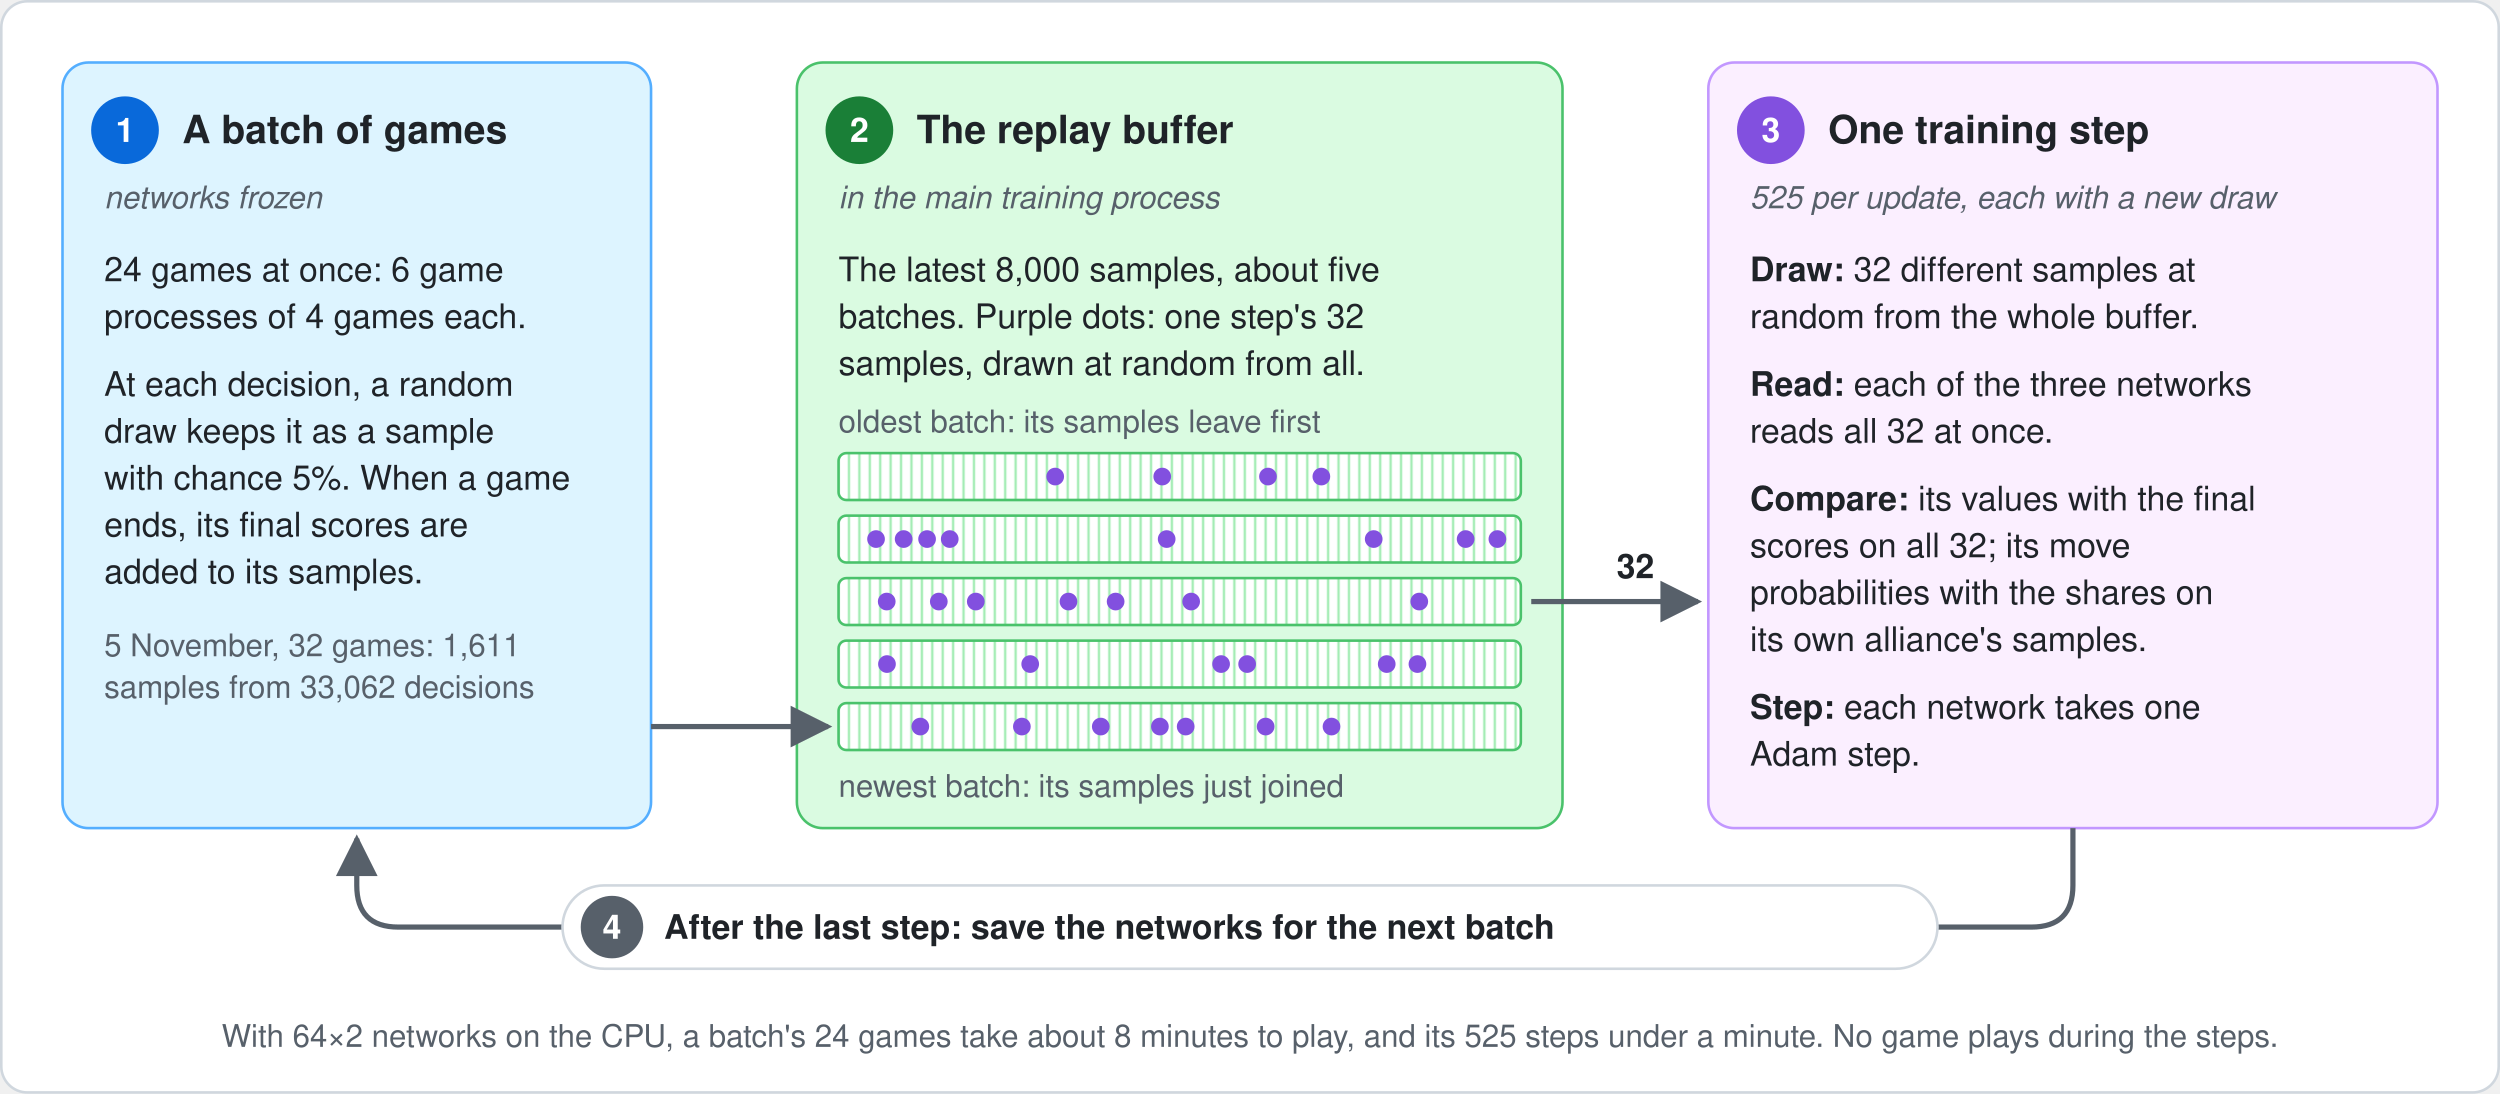
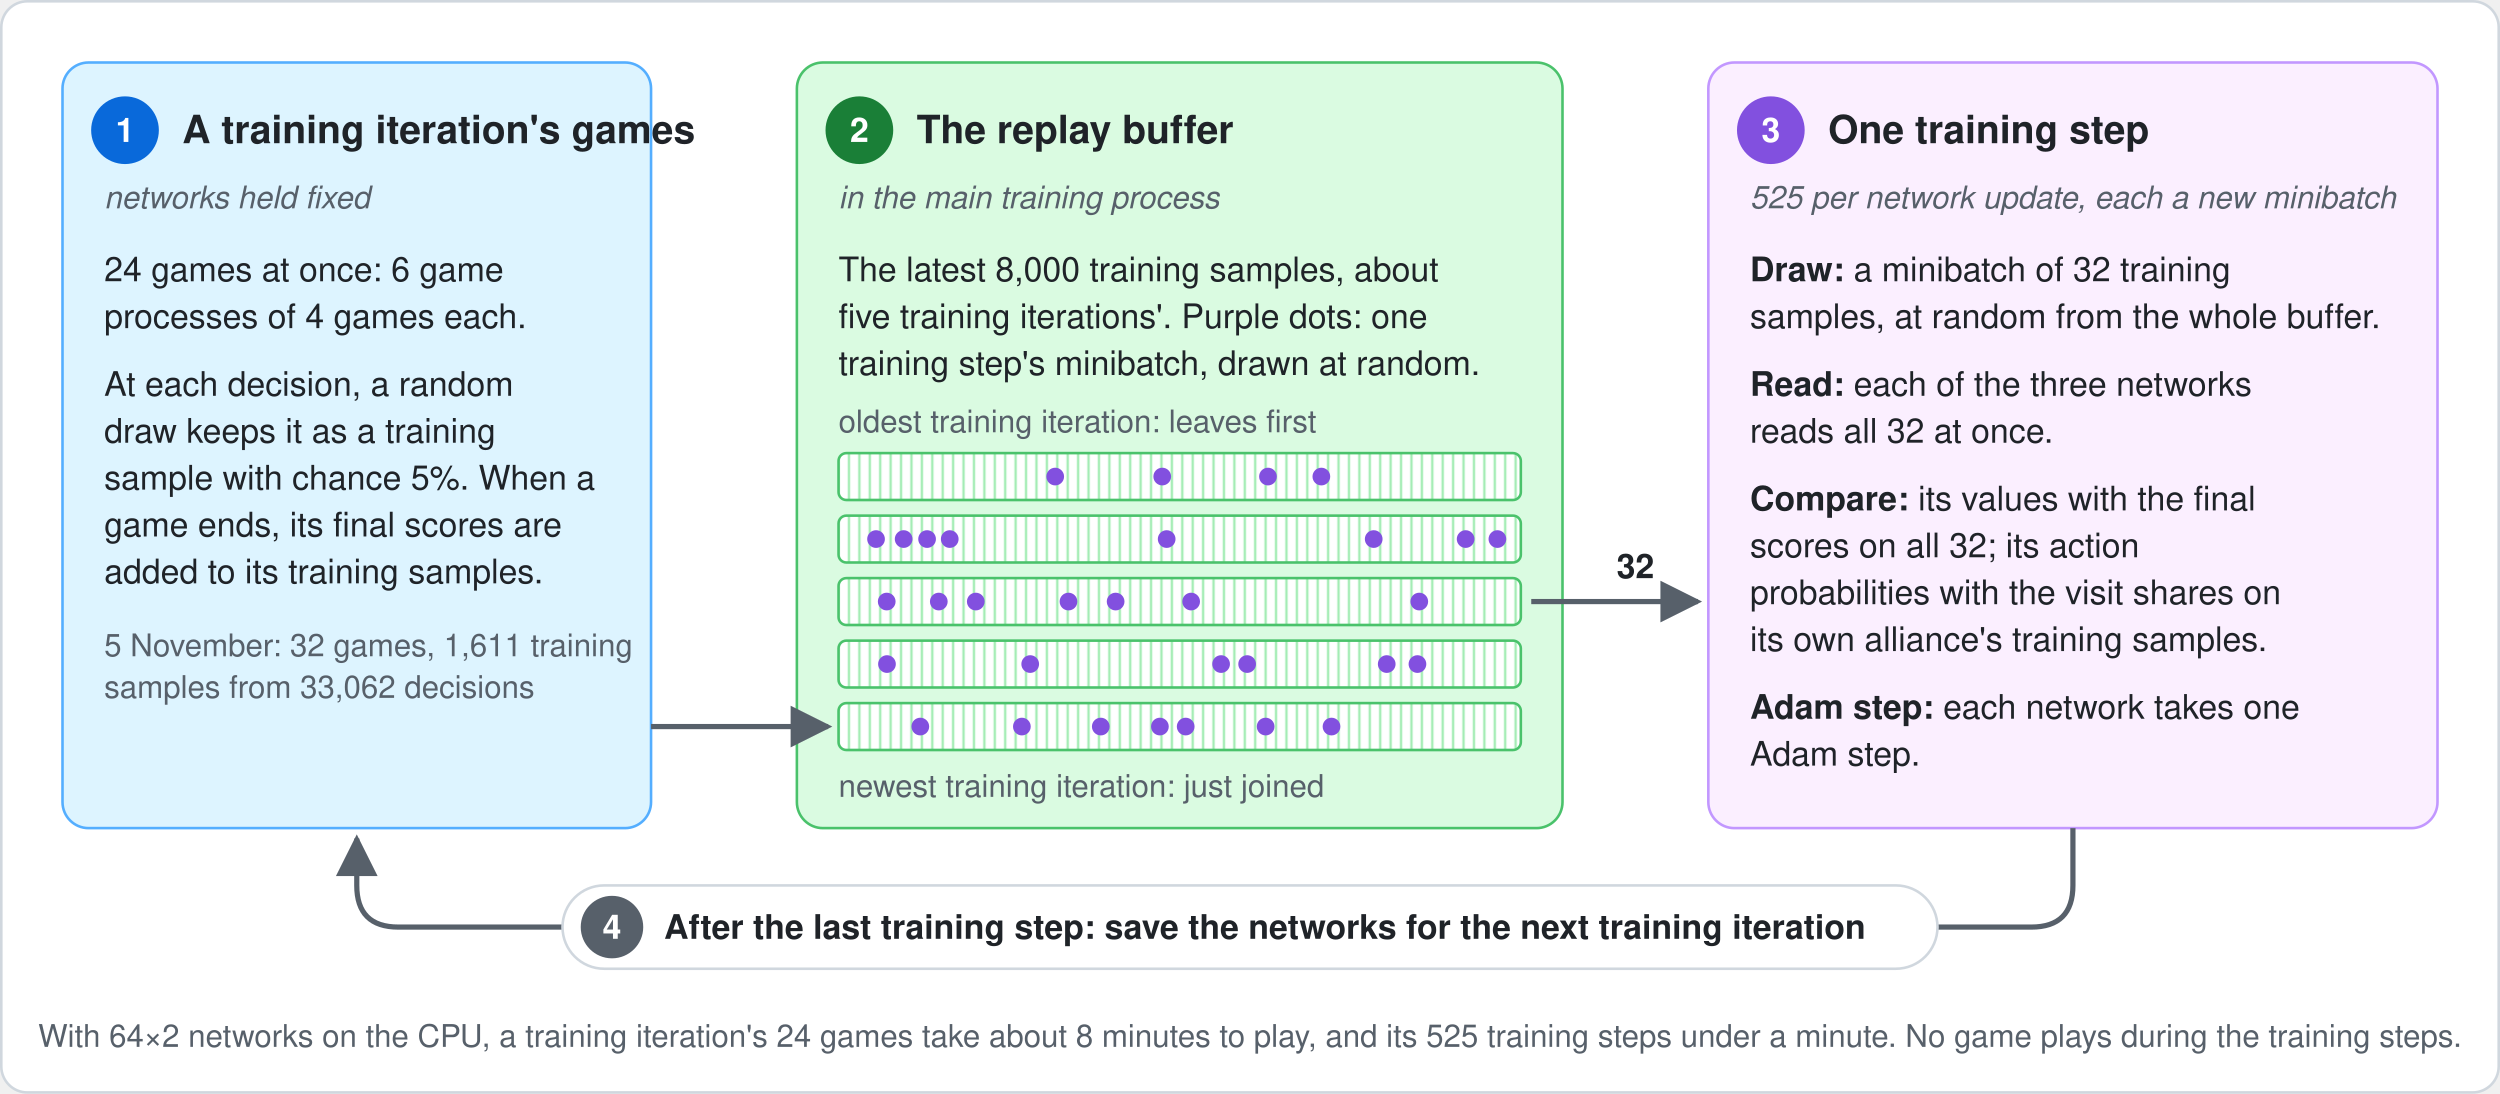
<svg xmlns="http://www.w3.org/2000/svg" width="960" height="420" viewBox="0 0 960 420" role="img" aria-labelledby="title desc">
  <defs>
    <marker id="arrow" viewBox="0 0 10 10" refX="9" refY="5" markerWidth="8" markerHeight="8" orient="auto-start-reverse">
      <path d="M 0 0 L 10 5 L 0 10 z" fill="#57606a" />
    </marker>
    <pattern id="samples" width="4" height="18" patternUnits="userSpaceOnUse">
      <rect width="4" height="18" fill="#ffffff" />
      <rect x="1.5" width="1" height="18" fill="#aceebb" />
    </pattern>
    <style>
      text { font-family: -apple-system, BlinkMacSystemFont, "Segoe UI", Helvetica, Arial, sans-serif; fill: #1f2328; }
      .title { font-size: 15px; font-weight: 600; }
      .sub { font-size: 12px; fill: #57606a; font-style: italic; }
      .body { font-size: 13px; }
      .bold { font-weight: 600; }
      .label { font-size: 12px; fill: #57606a; }
      .step { font-size: 13px; font-weight: 700; fill: #ffffff; }
    </style>
  </defs>
  <rect x="0.5" y="0.5" width="959" height="419" rx="10" fill="#ffffff" stroke="#d0d7de" />
  <rect x="24" y="24" width="226" height="294" rx="10" fill="#ddf4ff" stroke="#54aeff" />
  <circle cx="48" cy="50" r="13" fill="#0969da" />
  <text class="step" x="48" y="54.5" text-anchor="middle">1</text>
-   <text class="title" x="70" y="55">A batch of games</text>
-   <text class="sub" x="40" y="80">networks frozen</text>
+   <text class="title" x="70" y="55">A training iteration's games</text>
+   <text class="sub" x="40" y="80">networks held fixed</text>
  <text class="body" x="40" y="108">24 games at once: 6 game</text>
  <text class="body" x="40" y="126">processes of 4 games each.</text>
  <text class="body" x="40" y="152">At each decision, a random</text>
-   <text class="body" x="40" y="170">draw keeps it as a sample</text>
-   <text class="body" x="40" y="188">with chance 5%. When a game</text>
-   <text class="body" x="40" y="206">ends, its final scores are</text>
-   <text class="body" x="40" y="224">added to its samples.</text>
-   <text class="label" x="40" y="252">5 November, 32 games: 1,611</text>
+   <text class="body" x="40" y="170">draw keeps it as a training</text>
+   <text class="body" x="40" y="188">sample with chance 5%. When a</text>
+   <text class="body" x="40" y="206">game ends, its final scores are</text>
+   <text class="body" x="40" y="224">added to its training samples.</text>
+   <text class="label" x="40" y="252">5 November: 32 games, 1,611 training</text>
  <text class="label" x="40" y="268">samples from 33,062 decisions</text>
  <rect x="306" y="24" width="294" height="294" rx="10" fill="#dafbe1" stroke="#4ac26b" />
  <circle cx="330" cy="50" r="13" fill="#1a7f37" />
  <text class="step" x="330" y="54.5" text-anchor="middle">2</text>
  <text class="title" x="352" y="55">The replay buffer</text>
  <text class="sub" x="322" y="80">in the main training process</text>
-   <text class="body" x="322" y="108">The latest 8,000 samples, about five</text>
-   <text class="body" x="322" y="126">batches. Purple dots: one step's 32</text>
-   <text class="body" x="322" y="144">samples, drawn at random from all.</text>
-   <text class="label" x="322" y="166">oldest batch: its samples leave first</text>
+   <text class="body" x="322" y="108">The latest 8,000 training samples, about</text>
+   <text class="body" x="322" y="126">five training iterations'. Purple dots: one</text>
+   <text class="body" x="322" y="144">training step's minibatch, drawn at random.</text>
+   <text class="label" x="322" y="166">oldest training iteration: leaves first</text>
  <rect x="322" y="174" width="262" height="18" rx="3" fill="url(#samples)" stroke="#4ac26b" />
  <rect x="322" y="198" width="262" height="18" rx="3" fill="url(#samples)" stroke="#4ac26b" />
  <rect x="322" y="222" width="262" height="18" rx="3" fill="url(#samples)" stroke="#4ac26b" />
  <rect x="322" y="246" width="262" height="18" rx="3" fill="url(#samples)" stroke="#4ac26b" />
  <rect x="322" y="270" width="262" height="18" rx="3" fill="url(#samples)" stroke="#4ac26b" />
  <circle cx="527.5" cy="207.0" r="3.4" fill="#8250df" />
  <circle cx="575.0" cy="207.0" r="3.4" fill="#8250df" />
  <circle cx="353.4" cy="279.0" r="3.4" fill="#8250df" />
  <circle cx="486.0" cy="279.0" r="3.4" fill="#8250df" />
  <circle cx="544.3" cy="255.0" r="3.4" fill="#8250df" />
  <circle cx="562.8" cy="207.0" r="3.4" fill="#8250df" />
  <circle cx="478.9" cy="255.0" r="3.4" fill="#8250df" />
  <circle cx="374.7" cy="231.0" r="3.4" fill="#8250df" />
  <circle cx="405.2" cy="183.0" r="3.4" fill="#8250df" />
  <circle cx="545.0" cy="231.0" r="3.4" fill="#8250df" />
  <circle cx="532.5" cy="255.0" r="3.4" fill="#8250df" />
  <circle cx="468.9" cy="255.0" r="3.4" fill="#8250df" />
  <circle cx="448.0" cy="207.0" r="3.4" fill="#8250df" />
  <circle cx="422.7" cy="279.0" r="3.4" fill="#8250df" />
  <circle cx="395.6" cy="255.0" r="3.4" fill="#8250df" />
  <circle cx="340.6" cy="255.0" r="3.4" fill="#8250df" />
  <circle cx="511.3" cy="279.0" r="3.4" fill="#8250df" />
  <circle cx="445.4" cy="279.0" r="3.4" fill="#8250df" />
  <circle cx="446.3" cy="183.0" r="3.4" fill="#8250df" />
  <circle cx="356.0" cy="207.0" r="3.4" fill="#8250df" />
  <circle cx="336.4" cy="207.0" r="3.4" fill="#8250df" />
  <circle cx="455.3" cy="279.0" r="3.4" fill="#8250df" />
  <circle cx="507.4" cy="183.0" r="3.4" fill="#8250df" />
  <circle cx="457.4" cy="231.0" r="3.4" fill="#8250df" />
  <circle cx="410.3" cy="231.0" r="3.4" fill="#8250df" />
  <circle cx="428.4" cy="231.0" r="3.4" fill="#8250df" />
  <circle cx="486.9" cy="183.0" r="3.4" fill="#8250df" />
  <circle cx="347.0" cy="207.0" r="3.4" fill="#8250df" />
  <circle cx="364.7" cy="207.0" r="3.4" fill="#8250df" />
  <circle cx="392.4" cy="279.0" r="3.4" fill="#8250df" />
  <circle cx="360.5" cy="231.0" r="3.4" fill="#8250df" />
  <circle cx="340.5" cy="231.0" r="3.4" fill="#8250df" />
-   <text class="label" x="322" y="306">newest batch: its samples just joined</text>
+   <text class="label" x="322" y="306">newest training iteration: just joined</text>
  <rect x="656" y="24" width="280" height="294" rx="10" fill="#fbefff" stroke="#c297ff" />
  <circle cx="680" cy="50" r="13" fill="#8250df" />
  <text class="step" x="680" y="54.5" text-anchor="middle">3</text>
  <text class="title" x="702" y="55">One training step</text>
-   <text class="sub" x="672" y="80">525 per update, each with a new draw</text>
+   <text class="sub" x="672" y="80">525 per network update, each a new minibatch</text>
  <text class="body" x="672" y="108">
-     <tspan class="bold">Draw:</tspan> 32 different samples at</text>
-   <text class="body" x="672" y="126">random from the whole buffer.</text>
+     <tspan class="bold">Draw:</tspan> a minibatch of 32 training</text>
+   <text class="body" x="672" y="126">samples, at random from the whole buffer.</text>
  <text class="body" x="672" y="152">
    <tspan class="bold">Read:</tspan> each of the three networks</text>
  <text class="body" x="672" y="170">reads all 32 at once.</text>
  <text class="body" x="672" y="196">
    <tspan class="bold">Compare:</tspan> its values with the final</text>
-   <text class="body" x="672" y="214">scores on all 32; its move</text>
-   <text class="body" x="672" y="232">probabilities with the shares on</text>
-   <text class="body" x="672" y="250">its own alliance's samples.</text>
+   <text class="body" x="672" y="214">scores on all 32; its action</text>
+   <text class="body" x="672" y="232">probabilities with the visit shares on</text>
+   <text class="body" x="672" y="250">its own alliance's training samples.</text>
  <text class="body" x="672" y="276">
-     <tspan class="bold">Step:</tspan> each network takes one</text>
+     <tspan class="bold">Adam step:</tspan> each network takes one</text>
  <text class="body" x="672" y="294">Adam step.</text>
  <line x1="250" y1="279" x2="318" y2="279" stroke="#57606a" stroke-width="2" marker-end="url(#arrow)" />
  <line x1="588" y1="231" x2="652" y2="231" stroke="#57606a" stroke-width="2" marker-end="url(#arrow)" />
  <text class="body bold" x="628" y="222" text-anchor="middle">32</text>
  <path d="M 796 318 L 796 340 Q 796 356 780 356 L 153 356 Q 137 356 137 340 L 137 322" fill="none" stroke="#57606a" stroke-width="2" marker-end="url(#arrow)" />
  <rect x="216" y="340" width="528" height="32" rx="16" fill="#ffffff" stroke="#d0d7de" />
  <circle cx="235" cy="356" r="12" fill="#57606a" />
  <text class="step" x="235" y="360.5" text-anchor="middle">4</text>
-   <text class="body bold" x="255" y="360.5">After the last step: save the networks for the next batch</text>
-   <text class="label" x="480" y="402" text-anchor="middle">With 64×2 networks on the CPU, a batch's 24 games take about 8 minutes to play, and its 525 steps under a minute. No game plays during the steps.</text>
+   <text class="body bold" x="255" y="360.5">After the last training step: save the networks for the next training iteration</text>
+   <text class="label" x="480" y="402" text-anchor="middle">With 64×2 networks on the CPU, a training iteration's 24 games take about 8 minutes to play, and its 525 training steps under a minute. No game plays during the training steps.</text>
</svg>
